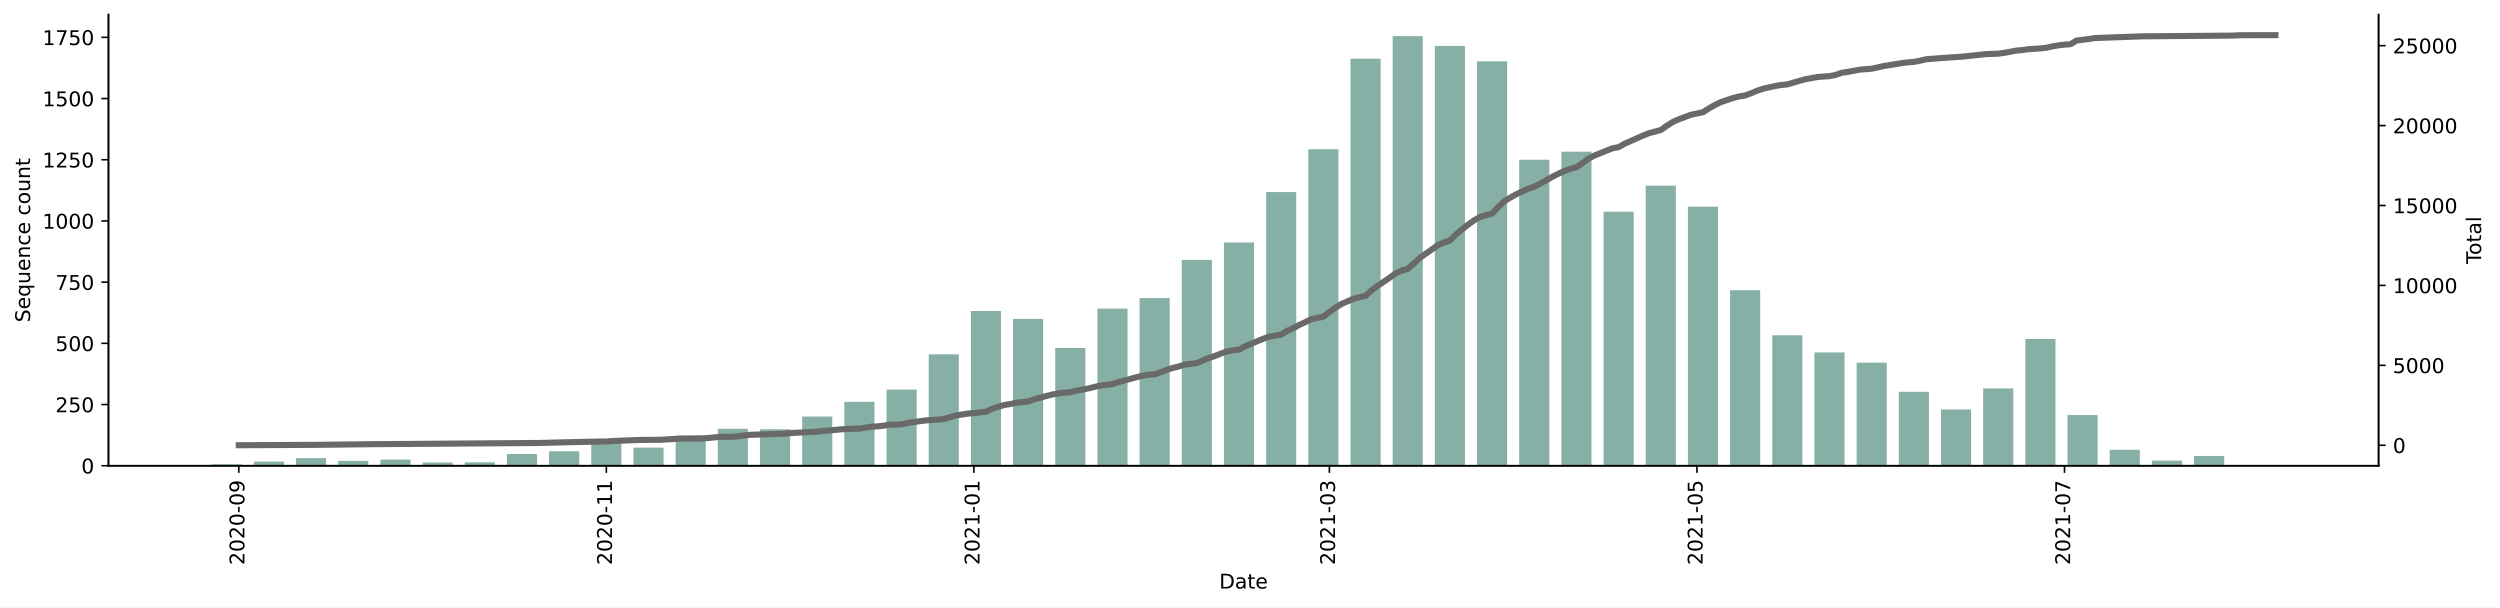
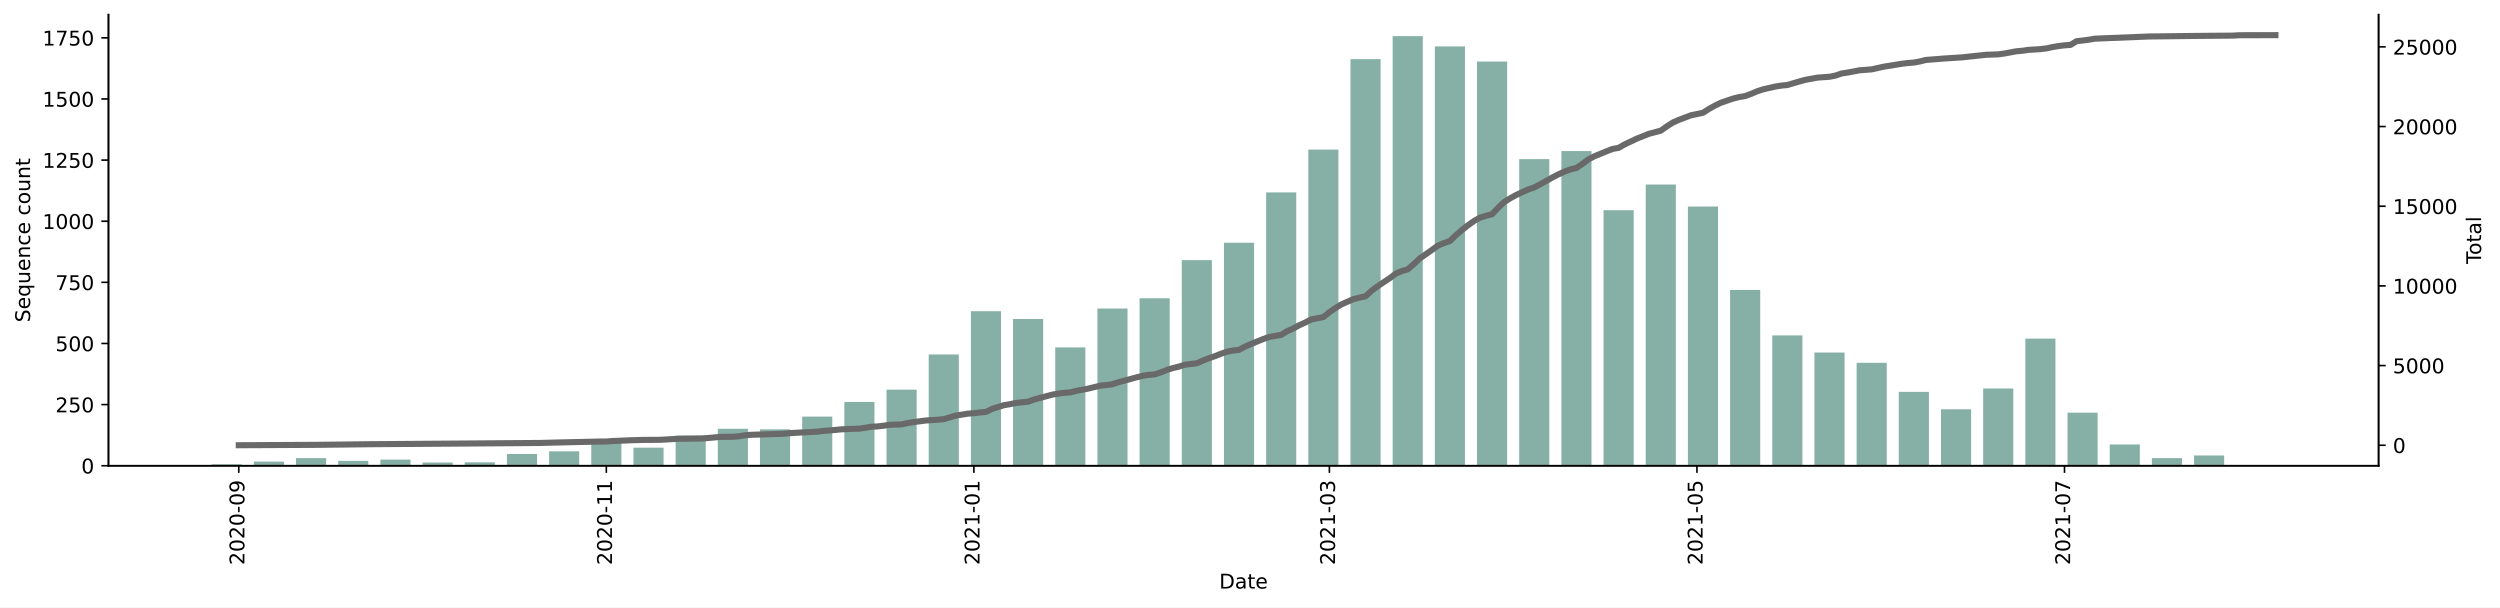
<svg xmlns="http://www.w3.org/2000/svg" xmlns:xlink="http://www.w3.org/1999/xlink" height="298.621pt" version="1.1" viewBox="0 0 1229.019 298.621" width="1229.019pt">
  <defs>
    <style type="text/css">*{stroke-linecap:butt;stroke-linejoin:round;}</style>
  </defs>
  <g id="figure_1">
    <g id="patch_1">
      <path d="M 0 298.621  L 1229.019 298.621  L 1229.019 0  L 0 0  z " style="fill:#ffffff;" />
    </g>
    <g id="axes_1">
      <g id="patch_2">
        <path d="M 53.328 228.96  L 1169.328 228.96  L 1169.328 7.2  L 53.328 7.2  z " style="fill:#ffffff;" />
      </g>
      <g id="patch_3">
-         <path clip-path="url(#p7dde4c93f3)" d="M 104.055 228.96  L 118.866 228.96  L 118.866 228.238  L 104.055 228.238  z " style="fill:#86b0a6;" />
+         <path clip-path="url(#p5d65a5ecc2)" d="M 104.055 228.96  L 118.866 228.96  L 118.866 228.239  L 104.055 228.239  z " style="fill:#86b0a6;" />
      </g>
      <g id="patch_4">
-         <path clip-path="url(#p7dde4c93f3)" d="M 124.791 228.96  L 139.602 228.96  L 139.602 226.914  L 124.791 226.914  z " style="fill:#86b0a6;" />
+         <path clip-path="url(#p5d65a5ecc2)" d="M 124.791 228.96  L 139.602 228.96  L 139.602 226.917  L 124.791 226.917  z " style="fill:#86b0a6;" />
      </g>
      <g id="patch_5">
-         <path clip-path="url(#p7dde4c93f3)" d="M 145.526 228.96  L 160.337 228.96  L 160.337 225.229  L 145.526 225.229  z " style="fill:#86b0a6;" />
+         <path clip-path="url(#p5d65a5ecc2)" d="M 145.526 228.96  L 160.337 228.96  L 160.337 225.234  L 145.526 225.234  z " style="fill:#86b0a6;" />
      </g>
      <g id="patch_6">
-         <path clip-path="url(#p7dde4c93f3)" d="M 166.261 228.96  L 181.072 228.96  L 181.072 226.553  L 166.261 226.553  z " style="fill:#86b0a6;" />
+         <path clip-path="url(#p5d65a5ecc2)" d="M 166.261 228.96  L 181.072 228.96  L 181.072 226.556  L 166.261 226.556  z " style="fill:#86b0a6;" />
      </g>
      <g id="patch_7">
-         <path clip-path="url(#p7dde4c93f3)" d="M 186.996 228.96  L 201.807 228.96  L 201.807 225.951  L 186.996 225.951  z " style="fill:#86b0a6;" />
+         <path clip-path="url(#p5d65a5ecc2)" d="M 186.996 228.96  L 201.807 228.96  L 201.807 225.955  L 186.996 225.955  z " style="fill:#86b0a6;" />
      </g>
      <g id="patch_8">
-         <path clip-path="url(#p7dde4c93f3)" d="M 207.732 228.96  L 222.542 228.96  L 222.542 227.396  L 207.732 227.396  z " style="fill:#86b0a6;" />
+         <path clip-path="url(#p5d65a5ecc2)" d="M 207.732 228.96  L 222.542 228.96  L 222.542 227.397  L 207.732 227.397  z " style="fill:#86b0a6;" />
      </g>
      <g id="patch_9">
-         <path clip-path="url(#p7dde4c93f3)" d="M 228.467 228.96  L 243.278 228.96  L 243.278 227.275  L 228.467 227.275  z " style="fill:#86b0a6;" />
+         <path clip-path="url(#p5d65a5ecc2)" d="M 228.467 228.96  L 243.278 228.96  L 243.278 227.277  L 228.467 227.277  z " style="fill:#86b0a6;" />
      </g>
      <g id="patch_10">
-         <path clip-path="url(#p7dde4c93f3)" d="M 249.202 228.96  L 264.013 228.96  L 264.013 223.184  L 249.202 223.184  z " style="fill:#86b0a6;" />
+         <path clip-path="url(#p5d65a5ecc2)" d="M 249.202 228.96  L 264.013 228.96  L 264.013 223.19  L 249.202 223.19  z " style="fill:#86b0a6;" />
      </g>
      <g id="patch_11">
-         <path clip-path="url(#p7dde4c93f3)" d="M 269.937 228.96  L 284.748 228.96  L 284.748 221.86  L 269.937 221.86  z " style="fill:#86b0a6;" />
+         <path clip-path="url(#p5d65a5ecc2)" d="M 269.937 228.96  L 284.748 228.96  L 284.748 221.868  L 269.937 221.868  z " style="fill:#86b0a6;" />
      </g>
      <g id="patch_12">
-         <path clip-path="url(#p7dde4c93f3)" d="M 290.673 228.96  L 305.483 228.96  L 305.483 216.805  L 290.673 216.805  z " style="fill:#86b0a6;" />
+         <path clip-path="url(#p5d65a5ecc2)" d="M 290.673 228.96  L 305.483 228.96  L 305.483 216.819  L 290.673 216.819  z " style="fill:#86b0a6;" />
      </g>
      <g id="patch_13">
-         <path clip-path="url(#p7dde4c93f3)" d="M 311.408 228.96  L 326.219 228.96  L 326.219 220.055  L 311.408 220.055  z " style="fill:#86b0a6;" />
+         <path clip-path="url(#p5d65a5ecc2)" d="M 311.408 228.96  L 326.219 228.96  L 326.219 220.065  L 311.408 220.065  z " style="fill:#86b0a6;" />
      </g>
      <g id="patch_14">
-         <path clip-path="url(#p7dde4c93f3)" d="M 332.143 228.96  L 346.954 228.96  L 346.954 214.158  L 332.143 214.158  z " style="fill:#86b0a6;" />
+         <path clip-path="url(#p5d65a5ecc2)" d="M 332.143 228.96  L 346.954 228.96  L 346.954 214.175  L 332.143 214.175  z " style="fill:#86b0a6;" />
      </g>
      <g id="patch_15">
-         <path clip-path="url(#p7dde4c93f3)" d="M 352.878 228.96  L 367.689 228.96  L 367.689 210.788  L 352.878 210.788  z " style="fill:#86b0a6;" />
+         <path clip-path="url(#p5d65a5ecc2)" d="M 352.878 228.96  L 367.689 228.96  L 367.689 210.809  L 352.878 210.809  z " style="fill:#86b0a6;" />
      </g>
      <g id="patch_16">
-         <path clip-path="url(#p7dde4c93f3)" d="M 373.613 228.96  L 388.424 228.96  L 388.424 211.029  L 373.613 211.029  z " style="fill:#86b0a6;" />
+         <path clip-path="url(#p5d65a5ecc2)" d="M 373.613 228.96  L 388.424 228.96  L 388.424 211.049  L 373.613 211.049  z " style="fill:#86b0a6;" />
      </g>
      <g id="patch_17">
-         <path clip-path="url(#p7dde4c93f3)" d="M 394.349 228.96  L 409.16 228.96  L 409.16 204.771  L 394.349 204.771  z " style="fill:#86b0a6;" />
+         <path clip-path="url(#p5d65a5ecc2)" d="M 394.349 228.96  L 409.16 228.96  L 409.16 204.799  L 394.349 204.799  z " style="fill:#86b0a6;" />
      </g>
      <g id="patch_18">
-         <path clip-path="url(#p7dde4c93f3)" d="M 415.084 228.96  L 429.895 228.96  L 429.895 197.551  L 415.084 197.551  z " style="fill:#86b0a6;" />
+         <path clip-path="url(#p5d65a5ecc2)" d="M 415.084 228.96  L 429.895 228.96  L 429.895 197.587  L 415.084 197.587  z " style="fill:#86b0a6;" />
      </g>
      <g id="patch_19">
-         <path clip-path="url(#p7dde4c93f3)" d="M 435.819 228.96  L 450.63 228.96  L 450.63 191.534  L 435.819 191.534  z " style="fill:#86b0a6;" />
+         <path clip-path="url(#p5d65a5ecc2)" d="M 435.819 228.96  L 450.63 228.96  L 450.63 191.576  L 435.819 191.576  z " style="fill:#86b0a6;" />
      </g>
      <g id="patch_20">
-         <path clip-path="url(#p7dde4c93f3)" d="M 456.554 228.96  L 471.365 228.96  L 471.365 174.204  L 456.554 174.204  z " style="fill:#86b0a6;" />
+         <path clip-path="url(#p5d65a5ecc2)" d="M 456.554 228.96  L 471.365 228.96  L 471.365 174.267  L 456.554 174.267  z " style="fill:#86b0a6;" />
      </g>
      <g id="patch_21">
-         <path clip-path="url(#p7dde4c93f3)" d="M 477.29 228.96  L 492.101 228.96  L 492.101 152.904  L 477.29 152.904  z " style="fill:#86b0a6;" />
+         <path clip-path="url(#p5d65a5ecc2)" d="M 477.29 228.96  L 492.101 228.96  L 492.101 152.991  L 477.29 152.991  z " style="fill:#86b0a6;" />
      </g>
      <g id="patch_22">
-         <path clip-path="url(#p7dde4c93f3)" d="M 498.025 228.96  L 512.836 228.96  L 512.836 156.755  L 498.025 156.755  z " style="fill:#86b0a6;" />
+         <path clip-path="url(#p5d65a5ecc2)" d="M 498.025 228.96  L 512.836 228.96  L 512.836 156.837  L 498.025 156.837  z " style="fill:#86b0a6;" />
      </g>
      <g id="patch_23">
-         <path clip-path="url(#p7dde4c93f3)" d="M 518.76 228.96  L 533.571 228.96  L 533.571 171.076  L 518.76 171.076  z " style="fill:#86b0a6;" />
+         <path clip-path="url(#p5d65a5ecc2)" d="M 518.76 228.96  L 533.571 228.96  L 533.571 170.781  L 518.76 170.781  z " style="fill:#86b0a6;" />
      </g>
      <g id="patch_24">
-         <path clip-path="url(#p7dde4c93f3)" d="M 539.495 228.96  L 554.306 228.96  L 554.306 151.701  L 539.495 151.701  z " style="fill:#86b0a6;" />
+         <path clip-path="url(#p5d65a5ecc2)" d="M 539.495 228.96  L 554.306 228.96  L 554.306 151.668  L 539.495 151.668  z " style="fill:#86b0a6;" />
      </g>
      <g id="patch_25">
-         <path clip-path="url(#p7dde4c93f3)" d="M 560.231 228.96  L 575.041 228.96  L 575.041 146.526  L 560.231 146.526  z " style="fill:#86b0a6;" />
+         <path clip-path="url(#p5d65a5ecc2)" d="M 560.231 228.96  L 575.041 228.96  L 575.041 146.62  L 560.231 146.62  z " style="fill:#86b0a6;" />
      </g>
      <g id="patch_26">
-         <path clip-path="url(#p7dde4c93f3)" d="M 580.966 228.96  L 595.777 228.96  L 595.777 127.752  L 580.966 127.752  z " style="fill:#86b0a6;" />
+         <path clip-path="url(#p5d65a5ecc2)" d="M 580.966 228.96  L 595.777 228.96  L 595.777 127.868  L 580.966 127.868  z " style="fill:#86b0a6;" />
      </g>
      <g id="patch_27">
-         <path clip-path="url(#p7dde4c93f3)" d="M 601.701 228.96  L 616.512 228.96  L 616.512 119.208  L 601.701 119.208  z " style="fill:#86b0a6;" />
+         <path clip-path="url(#p5d65a5ecc2)" d="M 601.701 228.96  L 616.512 228.96  L 616.512 119.333  L 601.701 119.333  z " style="fill:#86b0a6;" />
      </g>
      <g id="patch_28">
-         <path clip-path="url(#p7dde4c93f3)" d="M 622.436 228.96  L 637.247 228.96  L 637.247 94.418  L 622.436 94.418  z " style="fill:#86b0a6;" />
+         <path clip-path="url(#p5d65a5ecc2)" d="M 622.436 228.96  L 637.247 228.96  L 637.247 94.571  L 622.436 94.571  z " style="fill:#86b0a6;" />
      </g>
      <g id="patch_29">
-         <path clip-path="url(#p7dde4c93f3)" d="M 643.172 228.96  L 657.982 228.96  L 657.982 73.358  L 643.172 73.358  z " style="fill:#86b0a6;" />
+         <path clip-path="url(#p5d65a5ecc2)" d="M 643.172 228.96  L 657.982 228.96  L 657.982 73.535  L 643.172 73.535  z " style="fill:#86b0a6;" />
      </g>
      <g id="patch_30">
-         <path clip-path="url(#p7dde4c93f3)" d="M 663.907 228.96  L 678.718 228.96  L 678.718 28.831  L 663.907 28.831  z " style="fill:#86b0a6;" />
+         <path clip-path="url(#p5d65a5ecc2)" d="M 663.907 228.96  L 678.718 228.96  L 678.718 29.059  L 663.907 29.059  z " style="fill:#86b0a6;" />
      </g>
      <g id="patch_31">
-         <path clip-path="url(#p7dde4c93f3)" d="M 684.642 228.96  L 699.453 228.96  L 699.453 17.76  L 684.642 17.76  z " style="fill:#86b0a6;" />
+         <path clip-path="url(#p5d65a5ecc2)" d="M 684.642 228.96  L 699.453 228.96  L 699.453 17.76  L 684.642 17.76  z " style="fill:#86b0a6;" />
      </g>
      <g id="patch_32">
-         <path clip-path="url(#p7dde4c93f3)" d="M 705.377 228.96  L 720.188 228.96  L 720.188 22.574  L 705.377 22.574  z " style="fill:#86b0a6;" />
+         <path clip-path="url(#p5d65a5ecc2)" d="M 705.377 228.96  L 720.188 228.96  L 720.188 22.809  L 705.377 22.809  z " style="fill:#86b0a6;" />
      </g>
      <g id="patch_33">
-         <path clip-path="url(#p7dde4c93f3)" d="M 726.112 228.96  L 740.923 228.96  L 740.923 30.155  L 726.112 30.155  z " style="fill:#86b0a6;" />
+         <path clip-path="url(#p5d65a5ecc2)" d="M 726.112 228.96  L 740.923 228.96  L 740.923 30.261  L 726.112 30.261  z " style="fill:#86b0a6;" />
      </g>
      <g id="patch_34">
-         <path clip-path="url(#p7dde4c93f3)" d="M 746.848 228.96  L 761.659 228.96  L 761.659 78.533  L 746.848 78.533  z " style="fill:#86b0a6;" />
+         <path clip-path="url(#p5d65a5ecc2)" d="M 746.848 228.96  L 761.659 228.96  L 761.659 78.223  L 746.848 78.223  z " style="fill:#86b0a6;" />
      </g>
      <g id="patch_35">
-         <path clip-path="url(#p7dde4c93f3)" d="M 767.583 228.96  L 782.394 228.96  L 782.394 74.561  L 767.583 74.561  z " style="fill:#86b0a6;" />
+         <path clip-path="url(#p5d65a5ecc2)" d="M 767.583 228.96  L 782.394 228.96  L 782.394 74.256  L 767.583 74.256  z " style="fill:#86b0a6;" />
      </g>
      <g id="patch_36">
-         <path clip-path="url(#p7dde4c93f3)" d="M 788.318 228.96  L 803.129 228.96  L 803.129 104.045  L 788.318 104.045  z " style="fill:#86b0a6;" />
+         <path clip-path="url(#p5d65a5ecc2)" d="M 788.318 228.96  L 803.129 228.96  L 803.129 103.346  L 788.318 103.346  z " style="fill:#86b0a6;" />
      </g>
      <g id="patch_37">
-         <path clip-path="url(#p7dde4c93f3)" d="M 809.053 228.96  L 823.864 228.96  L 823.864 91.289  L 809.053 91.289  z " style="fill:#86b0a6;" />
+         <path clip-path="url(#p5d65a5ecc2)" d="M 809.053 228.96  L 823.864 228.96  L 823.864 90.724  L 809.053 90.724  z " style="fill:#86b0a6;" />
      </g>
      <g id="patch_38">
-         <path clip-path="url(#p7dde4c93f3)" d="M 829.789 228.96  L 844.6 228.96  L 844.6 101.638  L 829.789 101.638  z " style="fill:#86b0a6;" />
+         <path clip-path="url(#p5d65a5ecc2)" d="M 829.789 228.96  L 844.6 228.96  L 844.6 101.543  L 829.789 101.543  z " style="fill:#86b0a6;" />
      </g>
      <g id="patch_39">
-         <path clip-path="url(#p7dde4c93f3)" d="M 850.524 228.96  L 865.335 228.96  L 865.335 142.675  L 850.524 142.675  z " style="fill:#86b0a6;" />
+         <path clip-path="url(#p5d65a5ecc2)" d="M 850.524 228.96  L 865.335 228.96  L 865.335 142.533  L 850.524 142.533  z " style="fill:#86b0a6;" />
      </g>
      <g id="patch_40">
-         <path clip-path="url(#p7dde4c93f3)" d="M 871.259 228.96  L 886.07 228.96  L 886.07 164.818  L 871.259 164.818  z " style="fill:#86b0a6;" />
+         <path clip-path="url(#p5d65a5ecc2)" d="M 871.259 228.96  L 886.07 228.96  L 886.07 164.891  L 871.259 164.891  z " style="fill:#86b0a6;" />
      </g>
      <g id="patch_41">
-         <path clip-path="url(#p7dde4c93f3)" d="M 891.994 228.96  L 906.805 228.96  L 906.805 173.242  L 891.994 173.242  z " style="fill:#86b0a6;" />
+         <path clip-path="url(#p5d65a5ecc2)" d="M 891.994 228.96  L 906.805 228.96  L 906.805 173.305  L 891.994 173.305  z " style="fill:#86b0a6;" />
      </g>
      <g id="patch_42">
-         <path clip-path="url(#p7dde4c93f3)" d="M 912.73 228.96  L 927.54 228.96  L 927.54 178.296  L 912.73 178.296  z " style="fill:#86b0a6;" />
+         <path clip-path="url(#p5d65a5ecc2)" d="M 912.73 228.96  L 927.54 228.96  L 927.54 178.354  L 912.73 178.354  z " style="fill:#86b0a6;" />
      </g>
      <g id="patch_43">
-         <path clip-path="url(#p7dde4c93f3)" d="M 933.465 228.96  L 948.276 228.96  L 948.276 192.617  L 933.465 192.617  z " style="fill:#86b0a6;" />
+         <path clip-path="url(#p5d65a5ecc2)" d="M 933.465 228.96  L 948.276 228.96  L 948.276 192.658  L 933.465 192.658  z " style="fill:#86b0a6;" />
      </g>
      <g id="patch_44">
-         <path clip-path="url(#p7dde4c93f3)" d="M 954.2 228.96  L 969.011 228.96  L 969.011 201.281  L 954.2 201.281  z " style="fill:#86b0a6;" />
+         <path clip-path="url(#p5d65a5ecc2)" d="M 954.2 228.96  L 969.011 228.96  L 969.011 201.193  L 954.2 201.193  z " style="fill:#86b0a6;" />
      </g>
      <g id="patch_45">
-         <path clip-path="url(#p7dde4c93f3)" d="M 974.935 228.96  L 989.746 228.96  L 989.746 190.932  L 974.935 190.932  z " style="fill:#86b0a6;" />
+         <path clip-path="url(#p5d65a5ecc2)" d="M 974.935 228.96  L 989.746 228.96  L 989.746 190.975  L 974.935 190.975  z " style="fill:#86b0a6;" />
      </g>
      <g id="patch_46">
-         <path clip-path="url(#p7dde4c93f3)" d="M 995.671 228.96  L 1010.481 228.96  L 1010.481 166.623  L 995.671 166.623  z " style="fill:#86b0a6;" />
+         <path clip-path="url(#p5d65a5ecc2)" d="M 995.671 228.96  L 1010.481 228.96  L 1010.481 166.453  L 995.671 166.453  z " style="fill:#86b0a6;" />
      </g>
      <g id="patch_47">
-         <path clip-path="url(#p7dde4c93f3)" d="M 1016.406 228.96  L 1031.217 228.96  L 1031.217 204.049  L 1016.406 204.049  z " style="fill:#86b0a6;" />
+         <path clip-path="url(#p5d65a5ecc2)" d="M 1016.406 228.96  L 1031.217 228.96  L 1031.217 202.876  L 1016.406 202.876  z " style="fill:#86b0a6;" />
      </g>
      <g id="patch_48">
-         <path clip-path="url(#p7dde4c93f3)" d="M 1037.141 228.96  L 1051.952 228.96  L 1051.952 221.138  L 1037.141 221.138  z " style="fill:#86b0a6;" />
+         <path clip-path="url(#p5d65a5ecc2)" d="M 1037.141 228.96  L 1051.952 228.96  L 1051.952 218.502  L 1037.141 218.502  z " style="fill:#86b0a6;" />
      </g>
      <g id="patch_49">
-         <path clip-path="url(#p7dde4c93f3)" d="M 1057.876 228.96  L 1072.687 228.96  L 1072.687 226.433  L 1057.876 226.433  z " style="fill:#86b0a6;" />
+         <path clip-path="url(#p5d65a5ecc2)" d="M 1057.876 228.96  L 1072.687 228.96  L 1072.687 225.234  L 1057.876 225.234  z " style="fill:#86b0a6;" />
      </g>
      <g id="patch_50">
-         <path clip-path="url(#p7dde4c93f3)" d="M 1078.611 228.96  L 1093.422 228.96  L 1093.422 224.146  L 1078.611 224.146  z " style="fill:#86b0a6;" />
+         <path clip-path="url(#p5d65a5ecc2)" d="M 1078.611 228.96  L 1093.422 228.96  L 1093.422 223.911  L 1078.611 223.911  z " style="fill:#86b0a6;" />
      </g>
      <g id="patch_51">
-         <path clip-path="url(#p7dde4c93f3)" d="M 1099.347 228.96  L 1114.158 228.96  L 1114.158 228.599  L 1099.347 228.599  z " style="fill:#86b0a6;" />
+         <path clip-path="url(#p5d65a5ecc2)" d="M 1099.347 228.96  L 1114.158 228.96  L 1114.158 228.599  L 1099.347 228.599  z " style="fill:#86b0a6;" />
      </g>
      <g id="matplotlib.axis_1">
        <g id="xtick_1">
          <g id="line2d_1">
            <defs>
-               <path d="M 0 0  L 0 3.5  " id="ma05809c989" style="stroke:#000000;stroke-width:0.8;" />
+               <path d="M 0 0  L 0 3.5  " id="maeba5112d0" style="stroke:#000000;stroke-width:0.8;" />
            </defs>
            <g>
-               <use style="stroke:#000000;stroke-width:0.8;" x="117.385" xlink:href="#ma05809c989" y="228.96" />
+               <use style="stroke:#000000;stroke-width:0.8;" x="117.385" xlink:href="#maeba5112d0" y="228.96" />
            </g>
          </g>
          <g id="text_1">
            <g transform="translate(120.1446 277.7428)rotate(-90)scale(0.1 -0.1)">
              <defs>
                <path d="M 1228 531  L 3431 531  L 3431 0  L 469 0  L 469 531  Q 828 903 1448 1529  Q 2069 2156 2228 2338  Q 2531 2678 2651 2914  Q 2772 3150 2772 3378  Q 2772 3750 2511 3984  Q 2250 4219 1831 4219  Q 1534 4219 1204 4116  Q 875 4013 500 3803  L 500 4441  Q 881 4594 1212 4672  Q 1544 4750 1819 4750  Q 2544 4750 2975 4387  Q 3406 4025 3406 3419  Q 3406 3131 3298 2873  Q 3191 2616 2906 2266  Q 2828 2175 2409 1742  Q 1991 1309 1228 531  z " id="DejaVuSans-32" transform="scale(0.015625)" />
                <path d="M 2034 4250  Q 1547 4250 1301 3770  Q 1056 3291 1056 2328  Q 1056 1369 1301 889  Q 1547 409 2034 409  Q 2525 409 2770 889  Q 3016 1369 3016 2328  Q 3016 3291 2770 3770  Q 2525 4250 2034 4250  z M 2034 4750  Q 2819 4750 3233 4129  Q 3647 3509 3647 2328  Q 3647 1150 3233 529  Q 2819 -91 2034 -91  Q 1250 -91 836 529  Q 422 1150 422 2328  Q 422 3509 836 4129  Q 1250 4750 2034 4750  z " id="DejaVuSans-30" transform="scale(0.015625)" />
                <path d="M 313 2009  L 1997 2009  L 1997 1497  L 313 1497  L 313 2009  z " id="DejaVuSans-2d" transform="scale(0.015625)" />
                <path d="M 703 97  L 703 672  Q 941 559 1184 500  Q 1428 441 1663 441  Q 2288 441 2617 861  Q 2947 1281 2994 2138  Q 2813 1869 2534 1725  Q 2256 1581 1919 1581  Q 1219 1581 811 2004  Q 403 2428 403 3163  Q 403 3881 828 4315  Q 1253 4750 1959 4750  Q 2769 4750 3195 4129  Q 3622 3509 3622 2328  Q 3622 1225 3098 567  Q 2575 -91 1691 -91  Q 1453 -91 1209 -44  Q 966 3 703 97  z M 1959 2075  Q 2384 2075 2632 2365  Q 2881 2656 2881 3163  Q 2881 3666 2632 3958  Q 2384 4250 1959 4250  Q 1534 4250 1286 3958  Q 1038 3666 1038 3163  Q 1038 2656 1286 2365  Q 1534 2075 1959 2075  z " id="DejaVuSans-39" transform="scale(0.015625)" />
              </defs>
              <use xlink:href="#DejaVuSans-32" />
              <use x="63.623" xlink:href="#DejaVuSans-30" />
              <use x="127.246" xlink:href="#DejaVuSans-32" />
              <use x="190.869" xlink:href="#DejaVuSans-30" />
              <use x="254.492" xlink:href="#DejaVuSans-2d" />
              <use x="290.576" xlink:href="#DejaVuSans-30" />
              <use x="354.199" xlink:href="#DejaVuSans-39" />
            </g>
          </g>
        </g>
        <g id="xtick_2">
          <g id="line2d_2">
            <g>
-               <use style="stroke:#000000;stroke-width:0.8;" x="298.078" xlink:href="#ma05809c989" y="228.96" />
+               <use style="stroke:#000000;stroke-width:0.8;" x="298.078" xlink:href="#maeba5112d0" y="228.96" />
            </g>
          </g>
          <g id="text_2">
            <g transform="translate(300.8373 277.7428)rotate(-90)scale(0.1 -0.1)">
              <defs>
                <path d="M 794 531  L 1825 531  L 1825 4091  L 703 3866  L 703 4441  L 1819 4666  L 2450 4666  L 2450 531  L 3481 531  L 3481 0  L 794 0  L 794 531  z " id="DejaVuSans-31" transform="scale(0.015625)" />
              </defs>
              <use xlink:href="#DejaVuSans-32" />
              <use x="63.623" xlink:href="#DejaVuSans-30" />
              <use x="127.246" xlink:href="#DejaVuSans-32" />
              <use x="190.869" xlink:href="#DejaVuSans-30" />
              <use x="254.492" xlink:href="#DejaVuSans-2d" />
              <use x="290.576" xlink:href="#DejaVuSans-31" />
              <use x="354.199" xlink:href="#DejaVuSans-31" />
            </g>
          </g>
        </g>
        <g id="xtick_3">
          <g id="line2d_3">
            <g>
-               <use style="stroke:#000000;stroke-width:0.8;" x="478.771" xlink:href="#ma05809c989" y="228.96" />
+               <use style="stroke:#000000;stroke-width:0.8;" x="478.771" xlink:href="#maeba5112d0" y="228.96" />
            </g>
          </g>
          <g id="text_3">
            <g transform="translate(481.5301 277.7428)rotate(-90)scale(0.1 -0.1)">
              <use xlink:href="#DejaVuSans-32" />
              <use x="63.623" xlink:href="#DejaVuSans-30" />
              <use x="127.246" xlink:href="#DejaVuSans-32" />
              <use x="190.869" xlink:href="#DejaVuSans-31" />
              <use x="254.492" xlink:href="#DejaVuSans-2d" />
              <use x="290.576" xlink:href="#DejaVuSans-30" />
              <use x="354.199" xlink:href="#DejaVuSans-31" />
            </g>
          </g>
        </g>
        <g id="xtick_4">
          <g id="line2d_4">
            <g>
-               <use style="stroke:#000000;stroke-width:0.8;" x="653.539" xlink:href="#ma05809c989" y="228.96" />
+               <use style="stroke:#000000;stroke-width:0.8;" x="653.539" xlink:href="#maeba5112d0" y="228.96" />
            </g>
          </g>
          <g id="text_4">
            <g transform="translate(656.2985 277.7428)rotate(-90)scale(0.1 -0.1)">
              <defs>
                <path d="M 2597 2516  Q 3050 2419 3304 2112  Q 3559 1806 3559 1356  Q 3559 666 3084 287  Q 2609 -91 1734 -91  Q 1441 -91 1130 -33  Q 819 25 488 141  L 488 750  Q 750 597 1062 519  Q 1375 441 1716 441  Q 2309 441 2620 675  Q 2931 909 2931 1356  Q 2931 1769 2642 2001  Q 2353 2234 1838 2234  L 1294 2234  L 1294 2753  L 1863 2753  Q 2328 2753 2575 2939  Q 2822 3125 2822 3475  Q 2822 3834 2567 4026  Q 2313 4219 1838 4219  Q 1578 4219 1281 4162  Q 984 4106 628 3988  L 628 4550  Q 988 4650 1302 4700  Q 1616 4750 1894 4750  Q 2613 4750 3031 4423  Q 3450 4097 3450 3541  Q 3450 3153 3228 2886  Q 3006 2619 2597 2516  z " id="DejaVuSans-33" transform="scale(0.015625)" />
              </defs>
              <use xlink:href="#DejaVuSans-32" />
              <use x="63.623" xlink:href="#DejaVuSans-30" />
              <use x="127.246" xlink:href="#DejaVuSans-32" />
              <use x="190.869" xlink:href="#DejaVuSans-31" />
              <use x="254.492" xlink:href="#DejaVuSans-2d" />
              <use x="290.576" xlink:href="#DejaVuSans-30" />
              <use x="354.199" xlink:href="#DejaVuSans-33" />
            </g>
          </g>
        </g>
        <g id="xtick_5">
          <g id="line2d_5">
            <g>
-               <use style="stroke:#000000;stroke-width:0.8;" x="834.232" xlink:href="#ma05809c989" y="228.96" />
+               <use style="stroke:#000000;stroke-width:0.8;" x="834.232" xlink:href="#maeba5112d0" y="228.96" />
            </g>
          </g>
          <g id="text_5">
            <g transform="translate(836.9913 277.7428)rotate(-90)scale(0.1 -0.1)">
              <defs>
                <path d="M 691 4666  L 3169 4666  L 3169 4134  L 1269 4134  L 1269 2991  Q 1406 3038 1543 3061  Q 1681 3084 1819 3084  Q 2600 3084 3056 2656  Q 3513 2228 3513 1497  Q 3513 744 3044 326  Q 2575 -91 1722 -91  Q 1428 -91 1123 -41  Q 819 9 494 109  L 494 744  Q 775 591 1075 516  Q 1375 441 1709 441  Q 2250 441 2565 725  Q 2881 1009 2881 1497  Q 2881 1984 2565 2268  Q 2250 2553 1709 2553  Q 1456 2553 1204 2497  Q 953 2441 691 2322  L 691 4666  z " id="DejaVuSans-35" transform="scale(0.015625)" />
              </defs>
              <use xlink:href="#DejaVuSans-32" />
              <use x="63.623" xlink:href="#DejaVuSans-30" />
              <use x="127.246" xlink:href="#DejaVuSans-32" />
              <use x="190.869" xlink:href="#DejaVuSans-31" />
              <use x="254.492" xlink:href="#DejaVuSans-2d" />
              <use x="290.576" xlink:href="#DejaVuSans-30" />
              <use x="354.199" xlink:href="#DejaVuSans-35" />
            </g>
          </g>
        </g>
        <g id="xtick_6">
          <g id="line2d_6">
            <g>
-               <use style="stroke:#000000;stroke-width:0.8;" x="1014.925" xlink:href="#ma05809c989" y="228.96" />
+               <use style="stroke:#000000;stroke-width:0.8;" x="1014.925" xlink:href="#maeba5112d0" y="228.96" />
            </g>
          </g>
          <g id="text_6">
            <g transform="translate(1017.684 277.7428)rotate(-90)scale(0.1 -0.1)">
              <defs>
                <path d="M 525 4666  L 3525 4666  L 3525 4397  L 1831 0  L 1172 0  L 2766 4134  L 525 4134  L 525 4666  z " id="DejaVuSans-37" transform="scale(0.015625)" />
              </defs>
              <use xlink:href="#DejaVuSans-32" />
              <use x="63.623" xlink:href="#DejaVuSans-30" />
              <use x="127.246" xlink:href="#DejaVuSans-32" />
              <use x="190.869" xlink:href="#DejaVuSans-31" />
              <use x="254.492" xlink:href="#DejaVuSans-2d" />
              <use x="290.576" xlink:href="#DejaVuSans-30" />
              <use x="354.199" xlink:href="#DejaVuSans-37" />
            </g>
          </g>
        </g>
        <g id="text_7">
          <g transform="translate(599.3773 289.3413)scale(0.1 -0.1)">
            <defs>
              <path d="M 1259 4147  L 1259 519  L 2022 519  Q 2988 519 3436 956  Q 3884 1394 3884 2338  Q 3884 3275 3436 3711  Q 2988 4147 2022 4147  L 1259 4147  z M 628 4666  L 1925 4666  Q 3281 4666 3915 4102  Q 4550 3538 4550 2338  Q 4550 1131 3912 565  Q 3275 0 1925 0  L 628 0  L 628 4666  z " id="DejaVuSans-44" transform="scale(0.015625)" />
              <path d="M 2194 1759  Q 1497 1759 1228 1600  Q 959 1441 959 1056  Q 959 750 1161 570  Q 1363 391 1709 391  Q 2188 391 2477 730  Q 2766 1069 2766 1631  L 2766 1759  L 2194 1759  z M 3341 1997  L 3341 0  L 2766 0  L 2766 531  Q 2569 213 2275 61  Q 1981 -91 1556 -91  Q 1019 -91 701 211  Q 384 513 384 1019  Q 384 1609 779 1909  Q 1175 2209 1959 2209  L 2766 2209  L 2766 2266  Q 2766 2663 2505 2880  Q 2244 3097 1772 3097  Q 1472 3097 1187 3025  Q 903 2953 641 2809  L 641 3341  Q 956 3463 1253 3523  Q 1550 3584 1831 3584  Q 2591 3584 2966 3190  Q 3341 2797 3341 1997  z " id="DejaVuSans-61" transform="scale(0.015625)" />
              <path d="M 1172 4494  L 1172 3500  L 2356 3500  L 2356 3053  L 1172 3053  L 1172 1153  Q 1172 725 1289 603  Q 1406 481 1766 481  L 2356 481  L 2356 0  L 1766 0  Q 1100 0 847 248  Q 594 497 594 1153  L 594 3053  L 172 3053  L 172 3500  L 594 3500  L 594 4494  L 1172 4494  z " id="DejaVuSans-74" transform="scale(0.015625)" />
              <path d="M 3597 1894  L 3597 1613  L 953 1613  Q 991 1019 1311 708  Q 1631 397 2203 397  Q 2534 397 2845 478  Q 3156 559 3463 722  L 3463 178  Q 3153 47 2828 -22  Q 2503 -91 2169 -91  Q 1331 -91 842 396  Q 353 884 353 1716  Q 353 2575 817 3079  Q 1281 3584 2069 3584  Q 2775 3584 3186 3129  Q 3597 2675 3597 1894  z M 3022 2063  Q 3016 2534 2758 2815  Q 2500 3097 2075 3097  Q 1594 3097 1305 2825  Q 1016 2553 972 2059  L 3022 2063  z " id="DejaVuSans-65" transform="scale(0.015625)" />
            </defs>
            <use xlink:href="#DejaVuSans-44" />
            <use x="77.002" xlink:href="#DejaVuSans-61" />
            <use x="138.281" xlink:href="#DejaVuSans-74" />
            <use x="177.49" xlink:href="#DejaVuSans-65" />
          </g>
        </g>
      </g>
      <g id="matplotlib.axis_2">
        <g id="ytick_1">
          <g id="line2d_7">
            <defs>
-               <path d="M 0 0  L -3.5 0  " id="mddf98cec8c" style="stroke:#000000;stroke-width:0.8;" />
+               <path d="M 0 0  L -3.5 0  " id="m0a4c9ca6f3" style="stroke:#000000;stroke-width:0.8;" />
            </defs>
            <g>
-               <use style="stroke:#000000;stroke-width:0.8;" x="53.328" xlink:href="#mddf98cec8c" y="228.96" />
+               <use style="stroke:#000000;stroke-width:0.8;" x="53.328" xlink:href="#m0a4c9ca6f3" y="228.96" />
            </g>
          </g>
          <g id="text_8">
            <g transform="translate(39.96563 232.7592)scale(0.1 -0.1)">
              <use xlink:href="#DejaVuSans-30" />
            </g>
          </g>
        </g>
        <g id="ytick_2">
          <g id="line2d_8">
            <g>
-               <use style="stroke:#000000;stroke-width:0.8;" x="53.328" xlink:href="#mddf98cec8c" y="198.875" />
+               <use style="stroke:#000000;stroke-width:0.8;" x="53.328" xlink:href="#m0a4c9ca6f3" y="198.909" />
            </g>
          </g>
          <g id="text_9">
-             <g transform="translate(27.24063 202.6737)scale(0.1 -0.1)">
+             <g transform="translate(27.24063 202.708)scale(0.1 -0.1)">
              <use xlink:href="#DejaVuSans-32" />
              <use x="63.623" xlink:href="#DejaVuSans-35" />
              <use x="127.246" xlink:href="#DejaVuSans-30" />
            </g>
          </g>
        </g>
        <g id="ytick_3">
          <g id="line2d_9">
            <g>
-               <use style="stroke:#000000;stroke-width:0.8;" x="53.328" xlink:href="#mddf98cec8c" y="168.789" />
+               <use style="stroke:#000000;stroke-width:0.8;" x="53.328" xlink:href="#m0a4c9ca6f3" y="168.858" />
            </g>
          </g>
          <g id="text_10">
-             <g transform="translate(27.24063 172.5883)scale(0.1 -0.1)">
+             <g transform="translate(27.24063 172.6568)scale(0.1 -0.1)">
              <use xlink:href="#DejaVuSans-35" />
              <use x="63.623" xlink:href="#DejaVuSans-30" />
              <use x="127.246" xlink:href="#DejaVuSans-30" />
            </g>
          </g>
        </g>
        <g id="ytick_4">
          <g id="line2d_10">
            <g>
-               <use style="stroke:#000000;stroke-width:0.8;" x="53.328" xlink:href="#mddf98cec8c" y="138.704" />
+               <use style="stroke:#000000;stroke-width:0.8;" x="53.328" xlink:href="#m0a4c9ca6f3" y="138.806" />
            </g>
          </g>
          <g id="text_11">
-             <g transform="translate(27.24063 142.5028)scale(0.1 -0.1)">
+             <g transform="translate(27.24063 142.6055)scale(0.1 -0.1)">
              <use xlink:href="#DejaVuSans-37" />
              <use x="63.623" xlink:href="#DejaVuSans-35" />
              <use x="127.246" xlink:href="#DejaVuSans-30" />
            </g>
          </g>
        </g>
        <g id="ytick_5">
          <g id="line2d_11">
            <g>
-               <use style="stroke:#000000;stroke-width:0.8;" x="53.328" xlink:href="#mddf98cec8c" y="108.618" />
+               <use style="stroke:#000000;stroke-width:0.8;" x="53.328" xlink:href="#m0a4c9ca6f3" y="108.755" />
            </g>
          </g>
          <g id="text_12">
-             <g transform="translate(20.87813 112.4173)scale(0.1 -0.1)">
+             <g transform="translate(20.87813 112.5543)scale(0.1 -0.1)">
              <use xlink:href="#DejaVuSans-31" />
              <use x="63.623" xlink:href="#DejaVuSans-30" />
              <use x="127.246" xlink:href="#DejaVuSans-30" />
              <use x="190.869" xlink:href="#DejaVuSans-30" />
            </g>
          </g>
        </g>
        <g id="ytick_6">
          <g id="line2d_12">
            <g>
-               <use style="stroke:#000000;stroke-width:0.8;" x="53.328" xlink:href="#mddf98cec8c" y="78.533" />
+               <use style="stroke:#000000;stroke-width:0.8;" x="53.328" xlink:href="#m0a4c9ca6f3" y="78.704" />
            </g>
          </g>
          <g id="text_13">
-             <g transform="translate(20.87813 82.33187)scale(0.1 -0.1)">
+             <g transform="translate(20.87813 82.5031)scale(0.1 -0.1)">
              <use xlink:href="#DejaVuSans-31" />
              <use x="63.623" xlink:href="#DejaVuSans-32" />
              <use x="127.246" xlink:href="#DejaVuSans-35" />
              <use x="190.869" xlink:href="#DejaVuSans-30" />
            </g>
          </g>
        </g>
        <g id="ytick_7">
          <g id="line2d_13">
            <g>
-               <use style="stroke:#000000;stroke-width:0.8;" x="53.328" xlink:href="#mddf98cec8c" y="48.447" />
+               <use style="stroke:#000000;stroke-width:0.8;" x="53.328" xlink:href="#m0a4c9ca6f3" y="48.653" />
            </g>
          </g>
          <g id="text_14">
-             <g transform="translate(20.87813 52.2464)scale(0.1 -0.1)">
+             <g transform="translate(20.87813 52.45188)scale(0.1 -0.1)">
              <use xlink:href="#DejaVuSans-31" />
              <use x="63.623" xlink:href="#DejaVuSans-35" />
              <use x="127.246" xlink:href="#DejaVuSans-30" />
              <use x="190.869" xlink:href="#DejaVuSans-30" />
            </g>
          </g>
        </g>
        <g id="ytick_8">
          <g id="line2d_14">
            <g>
-               <use style="stroke:#000000;stroke-width:0.8;" x="53.328" xlink:href="#mddf98cec8c" y="18.362" />
+               <use style="stroke:#000000;stroke-width:0.8;" x="53.328" xlink:href="#m0a4c9ca6f3" y="18.601" />
            </g>
          </g>
          <g id="text_15">
-             <g transform="translate(20.87813 22.16093)scale(0.1 -0.1)">
+             <g transform="translate(20.87813 22.40065)scale(0.1 -0.1)">
              <use xlink:href="#DejaVuSans-31" />
              <use x="63.623" xlink:href="#DejaVuSans-37" />
              <use x="127.246" xlink:href="#DejaVuSans-35" />
              <use x="190.869" xlink:href="#DejaVuSans-30" />
            </g>
          </g>
        </g>
        <g id="text_16">
          <g transform="translate(14.79844 158.4402)rotate(-90)scale(0.1 -0.1)">
            <defs>
              <path d="M 3425 4513  L 3425 3897  Q 3066 4069 2747 4153  Q 2428 4238 2131 4238  Q 1616 4238 1336 4038  Q 1056 3838 1056 3469  Q 1056 3159 1242 3001  Q 1428 2844 1947 2747  L 2328 2669  Q 3034 2534 3370 2195  Q 3706 1856 3706 1288  Q 3706 609 3251 259  Q 2797 -91 1919 -91  Q 1588 -91 1214 -16  Q 841 59 441 206  L 441 856  Q 825 641 1194 531  Q 1563 422 1919 422  Q 2459 422 2753 634  Q 3047 847 3047 1241  Q 3047 1584 2836 1778  Q 2625 1972 2144 2069  L 1759 2144  Q 1053 2284 737 2584  Q 422 2884 422 3419  Q 422 4038 858 4394  Q 1294 4750 2059 4750  Q 2388 4750 2728 4690  Q 3069 4631 3425 4513  z " id="DejaVuSans-53" transform="scale(0.015625)" />
              <path d="M 947 1747  Q 947 1113 1208 752  Q 1469 391 1925 391  Q 2381 391 2643 752  Q 2906 1113 2906 1747  Q 2906 2381 2643 2742  Q 2381 3103 1925 3103  Q 1469 3103 1208 2742  Q 947 2381 947 1747  z M 2906 525  Q 2725 213 2448 61  Q 2172 -91 1784 -91  Q 1150 -91 751 415  Q 353 922 353 1747  Q 353 2572 751 3078  Q 1150 3584 1784 3584  Q 2172 3584 2448 3432  Q 2725 3281 2906 2969  L 2906 3500  L 3481 3500  L 3481 -1331  L 2906 -1331  L 2906 525  z " id="DejaVuSans-71" transform="scale(0.015625)" />
              <path d="M 544 1381  L 544 3500  L 1119 3500  L 1119 1403  Q 1119 906 1312 657  Q 1506 409 1894 409  Q 2359 409 2629 706  Q 2900 1003 2900 1516  L 2900 3500  L 3475 3500  L 3475 0  L 2900 0  L 2900 538  Q 2691 219 2414 64  Q 2138 -91 1772 -91  Q 1169 -91 856 284  Q 544 659 544 1381  z M 1991 3584  L 1991 3584  z " id="DejaVuSans-75" transform="scale(0.015625)" />
              <path d="M 3513 2113  L 3513 0  L 2938 0  L 2938 2094  Q 2938 2591 2744 2837  Q 2550 3084 2163 3084  Q 1697 3084 1428 2787  Q 1159 2491 1159 1978  L 1159 0  L 581 0  L 581 3500  L 1159 3500  L 1159 2956  Q 1366 3272 1645 3428  Q 1925 3584 2291 3584  Q 2894 3584 3203 3211  Q 3513 2838 3513 2113  z " id="DejaVuSans-6e" transform="scale(0.015625)" />
              <path d="M 3122 3366  L 3122 2828  Q 2878 2963 2633 3030  Q 2388 3097 2138 3097  Q 1578 3097 1268 2742  Q 959 2388 959 1747  Q 959 1106 1268 751  Q 1578 397 2138 397  Q 2388 397 2633 464  Q 2878 531 3122 666  L 3122 134  Q 2881 22 2623 -34  Q 2366 -91 2075 -91  Q 1284 -91 818 406  Q 353 903 353 1747  Q 353 2603 823 3093  Q 1294 3584 2113 3584  Q 2378 3584 2631 3529  Q 2884 3475 3122 3366  z " id="DejaVuSans-63" transform="scale(0.015625)" />
              <path id="DejaVuSans-20" transform="scale(0.015625)" />
              <path d="M 1959 3097  Q 1497 3097 1228 2736  Q 959 2375 959 1747  Q 959 1119 1226 758  Q 1494 397 1959 397  Q 2419 397 2687 759  Q 2956 1122 2956 1747  Q 2956 2369 2687 2733  Q 2419 3097 1959 3097  z M 1959 3584  Q 2709 3584 3137 3096  Q 3566 2609 3566 1747  Q 3566 888 3137 398  Q 2709 -91 1959 -91  Q 1206 -91 779 398  Q 353 888 353 1747  Q 353 2609 779 3096  Q 1206 3584 1959 3584  z " id="DejaVuSans-6f" transform="scale(0.015625)" />
            </defs>
            <use xlink:href="#DejaVuSans-53" />
            <use x="63.477" xlink:href="#DejaVuSans-65" />
            <use x="125" xlink:href="#DejaVuSans-71" />
            <use x="188.477" xlink:href="#DejaVuSans-75" />
            <use x="251.855" xlink:href="#DejaVuSans-65" />
            <use x="313.379" xlink:href="#DejaVuSans-6e" />
            <use x="376.758" xlink:href="#DejaVuSans-63" />
            <use x="431.738" xlink:href="#DejaVuSans-65" />
            <use x="493.262" xlink:href="#DejaVuSans-20" />
            <use x="525.049" xlink:href="#DejaVuSans-63" />
            <use x="580.029" xlink:href="#DejaVuSans-6f" />
            <use x="641.211" xlink:href="#DejaVuSans-75" />
            <use x="704.59" xlink:href="#DejaVuSans-6e" />
            <use x="767.969" xlink:href="#DejaVuSans-74" />
          </g>
        </g>
      </g>
      <g id="patch_52">
        <path d="M 53.328 228.96  L 53.328 7.2  " style="fill:none;stroke:#000000;stroke-linecap:square;stroke-linejoin:miter;stroke-width:0.8;" />
      </g>
      <g id="patch_53">
        <path d="M 1169.328 228.96  L 1169.328 7.2  " style="fill:none;stroke:#000000;stroke-linecap:square;stroke-linejoin:miter;stroke-width:0.8;" />
      </g>
      <g id="patch_54">
        <path d="M 53.328 228.96  L 1169.328 228.96  " style="fill:none;stroke:#000000;stroke-linecap:square;stroke-linejoin:miter;stroke-width:0.8;" />
      </g>
    </g>
    <g id="axes_2">
      <g id="matplotlib.axis_3">
        <g id="ytick_9">
          <g id="line2d_15">
            <defs>
-               <path d="M 0 0  L 3.5 0  " id="m25e20f9c32" style="stroke:#000000;stroke-width:0.8;" />
+               <path d="M 0 0  L 3.5 0  " id="md8bfd607b0" style="stroke:#000000;stroke-width:0.8;" />
            </defs>
            <g>
-               <use style="stroke:#000000;stroke-width:0.8;" x="1169.328" xlink:href="#m25e20f9c32" y="218.888" />
+               <use style="stroke:#000000;stroke-width:0.8;" x="1169.328" xlink:href="#md8bfd607b0" y="218.888" />
            </g>
          </g>
          <g id="text_17">
            <g transform="translate(1176.328 222.6871)scale(0.1 -0.1)">
              <use xlink:href="#DejaVuSans-30" />
            </g>
          </g>
        </g>
        <g id="ytick_10">
          <g id="line2d_16">
            <g>
-               <use style="stroke:#000000;stroke-width:0.8;" x="1169.328" xlink:href="#m25e20f9c32" y="179.599" />
+               <use style="stroke:#000000;stroke-width:0.8;" x="1169.328" xlink:href="#md8bfd607b0" y="179.719" />
            </g>
          </g>
          <g id="text_18">
-             <g transform="translate(1176.328 183.398)scale(0.1 -0.1)">
+             <g transform="translate(1176.328 183.5186)scale(0.1 -0.1)">
              <use xlink:href="#DejaVuSans-35" />
              <use x="63.623" xlink:href="#DejaVuSans-30" />
              <use x="127.246" xlink:href="#DejaVuSans-30" />
              <use x="190.869" xlink:href="#DejaVuSans-30" />
            </g>
          </g>
        </g>
        <g id="ytick_11">
          <g id="line2d_17">
            <g>
-               <use style="stroke:#000000;stroke-width:0.8;" x="1169.328" xlink:href="#m25e20f9c32" y="140.31" />
+               <use style="stroke:#000000;stroke-width:0.8;" x="1169.328" xlink:href="#md8bfd607b0" y="140.551" />
            </g>
          </g>
          <g id="text_19">
-             <g transform="translate(1176.328 144.109)scale(0.1 -0.1)">
+             <g transform="translate(1176.328 144.3502)scale(0.1 -0.1)">
              <use xlink:href="#DejaVuSans-31" />
              <use x="63.623" xlink:href="#DejaVuSans-30" />
              <use x="127.246" xlink:href="#DejaVuSans-30" />
              <use x="190.869" xlink:href="#DejaVuSans-30" />
              <use x="254.492" xlink:href="#DejaVuSans-30" />
            </g>
          </g>
        </g>
        <g id="ytick_12">
          <g id="line2d_18">
            <g>
-               <use style="stroke:#000000;stroke-width:0.8;" x="1169.328" xlink:href="#m25e20f9c32" y="101.021" />
+               <use style="stroke:#000000;stroke-width:0.8;" x="1169.328" xlink:href="#md8bfd607b0" y="101.382" />
            </g>
          </g>
          <g id="text_20">
-             <g transform="translate(1176.328 104.8199)scale(0.1 -0.1)">
+             <g transform="translate(1176.328 105.1817)scale(0.1 -0.1)">
              <use xlink:href="#DejaVuSans-31" />
              <use x="63.623" xlink:href="#DejaVuSans-35" />
              <use x="127.246" xlink:href="#DejaVuSans-30" />
              <use x="190.869" xlink:href="#DejaVuSans-30" />
              <use x="254.492" xlink:href="#DejaVuSans-30" />
            </g>
          </g>
        </g>
        <g id="ytick_13">
          <g id="line2d_19">
            <g>
-               <use style="stroke:#000000;stroke-width:0.8;" x="1169.328" xlink:href="#m25e20f9c32" y="61.732" />
+               <use style="stroke:#000000;stroke-width:0.8;" x="1169.328" xlink:href="#md8bfd607b0" y="62.214" />
            </g>
          </g>
          <g id="text_21">
-             <g transform="translate(1176.328 65.53086)scale(0.1 -0.1)">
+             <g transform="translate(1176.328 66.01326)scale(0.1 -0.1)">
              <use xlink:href="#DejaVuSans-32" />
              <use x="63.623" xlink:href="#DejaVuSans-30" />
              <use x="127.246" xlink:href="#DejaVuSans-30" />
              <use x="190.869" xlink:href="#DejaVuSans-30" />
              <use x="254.492" xlink:href="#DejaVuSans-30" />
            </g>
          </g>
        </g>
        <g id="ytick_14">
          <g id="line2d_20">
            <g>
-               <use style="stroke:#000000;stroke-width:0.8;" x="1169.328" xlink:href="#m25e20f9c32" y="22.443" />
+               <use style="stroke:#000000;stroke-width:0.8;" x="1169.328" xlink:href="#md8bfd607b0" y="23.046" />
            </g>
          </g>
          <g id="text_22">
-             <g transform="translate(1176.328 26.2418)scale(0.1 -0.1)">
+             <g transform="translate(1176.328 26.84481)scale(0.1 -0.1)">
              <use xlink:href="#DejaVuSans-32" />
              <use x="63.623" xlink:href="#DejaVuSans-35" />
              <use x="127.246" xlink:href="#DejaVuSans-30" />
              <use x="190.869" xlink:href="#DejaVuSans-30" />
              <use x="254.492" xlink:href="#DejaVuSans-30" />
            </g>
          </g>
        </g>
        <g id="text_23">
          <g transform="translate(1219.739 129.7566)rotate(-90)scale(0.1 -0.1)">
            <defs>
              <path d="M -19 4666  L 3928 4666  L 3928 4134  L 2272 4134  L 2272 0  L 1638 0  L 1638 4134  L -19 4134  L -19 4666  z " id="DejaVuSans-54" transform="scale(0.015625)" />
              <path d="M 603 4863  L 1178 4863  L 1178 0  L 603 0  L 603 4863  z " id="DejaVuSans-6c" transform="scale(0.015625)" />
            </defs>
            <use xlink:href="#DejaVuSans-54" />
            <use x="44.084" xlink:href="#DejaVuSans-6f" />
            <use x="105.266" xlink:href="#DejaVuSans-74" />
            <use x="144.475" xlink:href="#DejaVuSans-61" />
            <use x="205.754" xlink:href="#DejaVuSans-6c" />
          </g>
        </g>
      </g>
      <g id="line2d_21">
-         <path clip-path="url(#p7dde4c93f3)" d="M 117.385 218.88  L 155.893 218.684  L 182.553 218.369  L 265.494 217.756  L 274.381 217.521  L 286.229 217.253  L 295.116 217.057  L 298.078 217.041  L 301.04 216.813  L 309.927 216.436  L 315.851 216.263  L 324.738 216.2  L 330.662 215.855  L 333.624 215.682  L 345.473 215.54  L 354.359 214.755  L 360.284 214.7  L 363.246 214.472  L 366.208 213.969  L 369.17 213.733  L 383.981 213.27  L 389.905 212.814  L 401.754 212.201  L 404.716 211.8  L 407.678 211.612  L 413.603 211.046  L 419.527 210.779  L 422.489 210.724  L 428.414 209.757  L 431.376 209.608  L 434.338 209.27  L 437.3 208.806  L 443.225 208.61  L 446.187 207.95  L 449.149 207.463  L 455.073 206.693  L 460.998 206.284  L 463.96 206.032  L 469.884 204.257  L 475.809 203.314  L 478.771 203.102  L 481.733 202.709  L 484.695 202.441  L 487.657 200.972  L 493.582 199.118  L 496.544 198.638  L 499.506 198.018  L 505.43 197.405  L 508.392 196.312  L 517.279 193.939  L 520.241 193.421  L 523.203 193.028  L 526.166 192.823  L 529.128 192.077  L 535.052 190.953  L 540.976 189.5  L 543.939 189.248  L 546.901 188.816  L 549.863 187.834  L 558.749 185.437  L 561.712 184.675  L 564.674 184.203  L 567.636 183.991  L 570.598 183.009  L 573.56 181.823  L 576.523 180.88  L 579.485 180.165  L 582.447 179.206  L 588.371 178.491  L 591.333 177.163  L 594.296 176  L 597.258 174.994  L 600.22 173.815  L 603.182 172.794  L 606.144 172.212  L 609.106 171.898  L 612.069 170.248  L 617.993 167.765  L 620.955 166.571  L 623.917 165.525  L 629.842 164.496  L 632.804 162.642  L 635.766 161.345  L 638.728 159.726  L 641.69 158.391  L 644.653 156.866  L 650.577 155.711  L 653.539 153.314  L 656.501 151.271  L 659.463 149.448  L 665.388 146.847  L 668.35 146.101  L 671.312 145.472  L 674.274 142.738  L 677.237 140.514  L 683.161 136.562  L 686.123 134.338  L 689.085 133.033  L 692.047 132.185  L 695.01 129.6  L 697.972 126.794  L 703.896 122.653  L 706.858 120.477  L 709.82 119.243  L 712.783 118.221  L 715.745 115.338  L 718.707 112.784  L 721.669 110.466  L 724.631 108.352  L 727.594 106.694  L 730.556 105.767  L 733.518 104.997  L 736.48 101.854  L 739.442 99.009  L 742.404 97.163  L 745.367 95.52  L 751.291 92.786  L 754.253 91.803  L 757.215 90.248  L 763.14 86.916  L 766.102 85.407  L 769.064 84.056  L 772.026 82.963  L 774.988 82.233  L 777.951 80.213  L 780.913 77.974  L 783.875 76.465  L 789.799 74.037  L 792.761 72.882  L 795.724 72.355  L 798.686 70.65  L 807.572 66.713  L 810.534 65.511  L 816.459 63.924  L 819.421 61.826  L 822.383 59.948  L 825.345 58.644  L 831.27 56.404  L 837.194 55.163  L 840.156 53.253  L 843.118 51.587  L 846.081 50.165  L 852.005 48.169  L 854.967 47.423  L 857.929 46.943  L 860.891 45.835  L 863.854 44.578  L 866.816 43.596  L 872.74 42.26  L 875.702 41.789  L 878.665 41.506  L 884.589 39.753  L 887.551 38.944  L 893.475 37.852  L 899.4 37.427  L 902.362 36.846  L 905.324 35.809  L 908.286 35.353  L 914.211 34.245  L 920.135 33.774  L 926.059 32.461  L 934.946 31.023  L 937.908 30.654  L 940.87 30.426  L 943.832 29.876  L 946.795 29.145  L 955.681 28.438  L 964.568 27.857  L 976.416 26.599  L 982.341 26.387  L 985.303 25.979  L 991.227 24.879  L 994.189 24.619  L 997.152 24.179  L 1003.076 23.81  L 1006.038 23.464  L 1009 22.804  L 1011.962 22.301  L 1014.925 21.94  L 1017.887 21.735  L 1020.849 19.92  L 1026.773 19.205  L 1029.736 18.726  L 1035.66 18.49  L 1053.433 17.854  L 1094.903 17.524  L 1097.866 17.5  L 1100.828 17.319  L 1118.601 17.28  L 1118.601 17.28  " style="fill:none;stroke:#696969;stroke-linecap:square;stroke-width:3;" />
+         <path clip-path="url(#p5d65a5ecc2)" d="M 117.385 218.88  L 155.893 218.684  L 182.553 218.371  L 265.494 217.76  L 274.381 217.525  L 286.229 217.258  L 295.116 217.063  L 298.078 217.047  L 301.04 216.82  L 309.927 216.444  L 315.851 216.271  L 324.738 216.209  L 330.662 215.864  L 333.624 215.692  L 345.473 215.551  L 354.359 214.767  L 360.284 214.712  L 363.246 214.485  L 366.208 213.984  L 369.17 213.749  L 383.981 213.287  L 389.905 212.832  L 401.754 212.221  L 404.716 211.822  L 407.678 211.634  L 413.603 211.07  L 419.527 210.803  L 422.489 210.749  L 428.414 209.785  L 431.376 209.636  L 434.338 209.299  L 437.3 208.837  L 443.225 208.641  L 446.187 207.983  L 449.149 207.498  L 455.073 206.73  L 460.998 206.323  L 463.96 206.072  L 469.884 204.302  L 475.809 203.361  L 478.771 203.15  L 481.733 202.758  L 484.695 202.492  L 487.657 201.027  L 493.582 199.178  L 496.544 198.7  L 499.506 198.082  L 505.43 197.471  L 508.392 196.382  L 517.279 194.016  L 520.241 193.499  L 523.203 193.107  L 526.166 192.903  L 529.128 192.159  L 535.052 191.031  L 540.976 189.566  L 543.939 189.316  L 546.901 188.885  L 549.863 187.906  L 558.749 185.508  L 561.712 184.749  L 564.674 184.279  L 567.636 184.067  L 570.598 183.088  L 573.56 181.905  L 576.523 180.965  L 579.485 180.252  L 582.447 179.296  L 588.371 178.584  L 591.333 177.26  L 594.296 176.1  L 597.258 175.098  L 600.22 173.922  L 603.182 172.904  L 606.144 172.324  L 609.106 172.011  L 612.069 170.366  L 617.993 167.891  L 620.955 166.7  L 623.917 165.658  L 629.842 164.632  L 632.804 162.783  L 635.766 161.49  L 638.728 159.877  L 641.69 158.545  L 644.653 157.025  L 650.577 155.874  L 653.539 153.484  L 656.501 151.448  L 659.463 149.63  L 665.388 147.037  L 668.35 146.293  L 671.312 145.666  L 674.274 142.94  L 677.237 140.723  L 683.161 136.783  L 686.123 134.566  L 689.085 133.266  L 692.047 132.42  L 695.01 129.842  L 697.972 127.046  L 703.896 122.917  L 706.858 120.74  L 709.82 119.502  L 712.783 118.483  L 715.745 115.608  L 718.707 113.063  L 721.669 110.752  L 724.631 108.644  L 727.594 106.991  L 730.556 106.067  L 733.518 105.299  L 736.48 102.166  L 739.442 99.33  L 742.404 97.489  L 745.367 95.852  L 751.291 93.118  L 754.253 92.139  L 757.215 90.588  L 763.14 87.251  L 766.102 85.731  L 769.064 84.383  L 772.026 83.295  L 774.988 82.566  L 777.951 80.553  L 780.913 78.32  L 783.875 76.8  L 789.799 74.372  L 792.761 73.213  L 795.724 72.688  L 798.686 70.988  L 804.61 68.183  L 810.534 65.81  L 816.459 64.227  L 819.421 62.136  L 822.383 60.24  L 825.345 58.932  L 831.27 56.683  L 837.194 55.446  L 840.156 53.542  L 843.118 51.881  L 846.081 50.464  L 852.005 48.458  L 854.967 47.714  L 857.929 47.236  L 860.891 46.131  L 863.854 44.878  L 866.816 43.899  L 872.74 42.551  L 875.702 42.081  L 878.665 41.799  L 884.589 40.053  L 887.551 39.246  L 893.475 38.157  L 899.4 37.734  L 902.362 37.154  L 905.324 36.12  L 908.286 35.666  L 914.211 34.561  L 920.135 34.091  L 926.059 32.783  L 934.946 31.349  L 937.908 30.981  L 940.87 30.754  L 943.832 30.206  L 946.795 29.477  L 955.681 28.772  L 964.568 28.192  L 976.416 26.931  L 982.341 26.72  L 985.303 26.312  L 991.227 25.216  L 994.189 24.957  L 997.152 24.518  L 1003.076 24.15  L 1006.038 23.805  L 1009 23.147  L 1011.962 22.646  L 1014.925 22.286  L 1017.887 22.074  L 1020.849 20.257  L 1026.773 19.544  L 1029.736 19.019  L 1035.66 18.768  L 1056.395 17.938  L 1080.093 17.656  L 1097.866 17.507  L 1100.828 17.319  L 1118.601 17.28  L 1118.601 17.28  " style="fill:none;stroke:#696969;stroke-linecap:square;stroke-width:3;" />
      </g>
      <g id="patch_55">
        <path d="M 53.328 228.96  L 53.328 7.2  " style="fill:none;stroke:#000000;stroke-linecap:square;stroke-linejoin:miter;stroke-width:0.8;" />
      </g>
      <g id="patch_56">
        <path d="M 1169.328 228.96  L 1169.328 7.2  " style="fill:none;stroke:#000000;stroke-linecap:square;stroke-linejoin:miter;stroke-width:0.8;" />
      </g>
      <g id="patch_57">
        <path d="M 53.328 228.96  L 1169.328 228.96  " style="fill:none;stroke:#000000;stroke-linecap:square;stroke-linejoin:miter;stroke-width:0.8;" />
      </g>
    </g>
  </g>
  <defs>
-     <clipPath id="p7dde4c93f3">
+     <clipPath id="p5d65a5ecc2">
      <rect height="221.76" width="1116" x="53.328" y="7.2" />
    </clipPath>
  </defs>
</svg>
